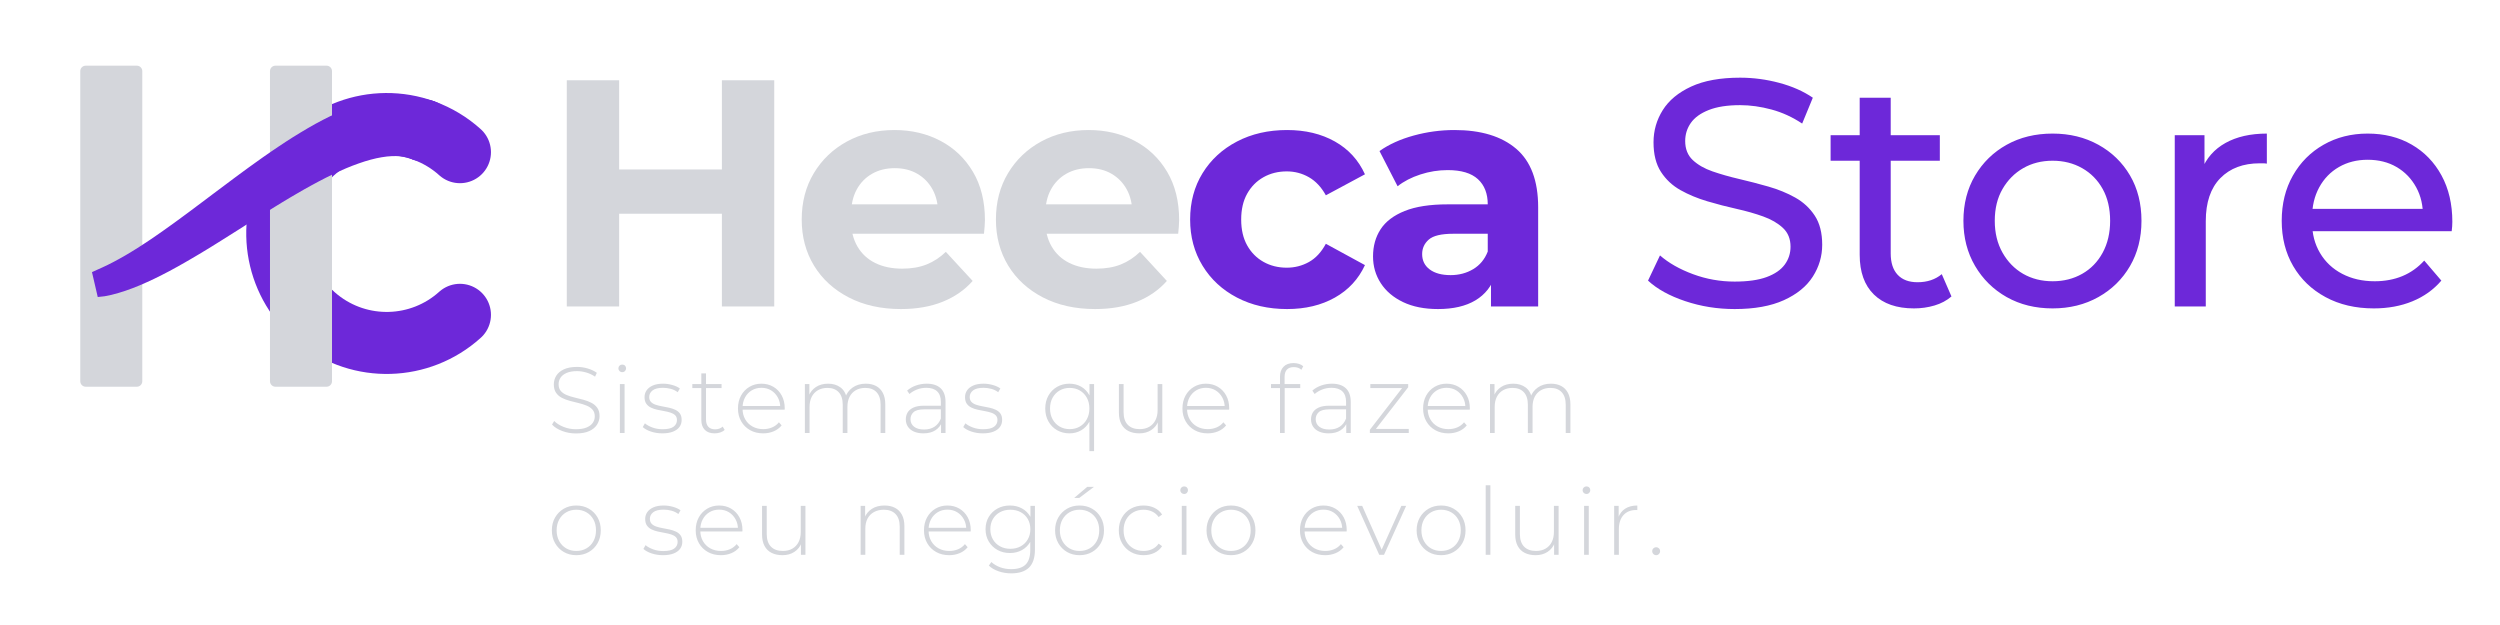
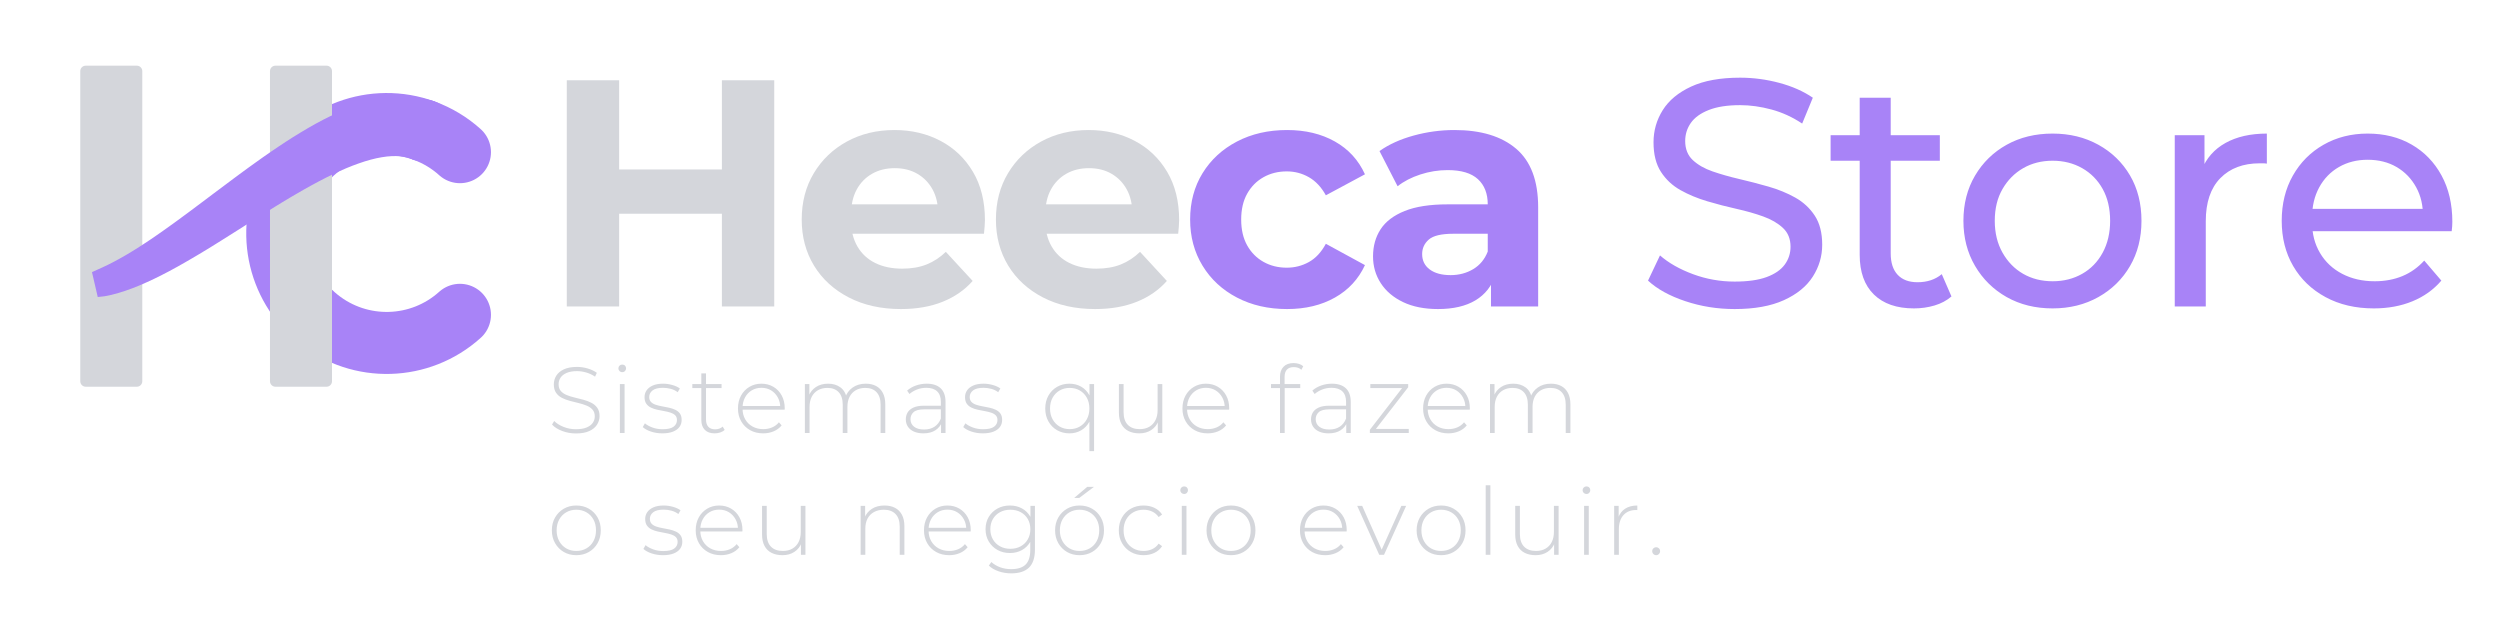
<svg xmlns="http://www.w3.org/2000/svg" width="685.23" height="171.15" viewBox="0 0 685.23 171.15">
  <g transform="translate(12 12)">
-     <path d="M104.26 23.81A30 30 0 1 0 114.07 74.29" fill="none" stroke="#6d28d9" stroke-width="17" stroke-linecap="round" />
+     <path d="M104.26 23.81A30 30 0 1 0 114.07 74.29" fill="none" stroke="#a883f7" stroke-width="17" stroke-linecap="round" />
    <rect x="10" y="6" width="17" height="88" rx="1.5" fill="#d4d6db" />
    <rect x="62" y="6" width="17" height="88" rx="1.5" fill="#d4d6db" />
-     <path d="M14.79 69.41L16.68 69.2L18.58 68.81L20.5 68.29L22.43 67.68L24.39 66.97L26.36 66.18L28.34 65.31L30.34 64.38L32.35 63.38L34.38 62.33L36.41 61.22L38.46 60.07L40.51 58.88L42.58 57.66L44.65 56.41L46.73 55.13L48.81 53.83L50.89 52.52L52.97 51.21L55.05 49.89L57.13 48.57L59.2 47.27L61.27 45.97L63.32 44.7L65.37 43.44L67.4 42.22L69.42 41.04L71.41 39.89L73.39 38.79L75.34 37.74L77.27 36.74L79.16 35.81L81.02 34.94L82.83 34.14L84.61 33.42L86.33 32.79L88 32.23L89.62 31.76L91.16 31.38L92.63 31.1L94.03 30.9L95.34 30.8L96.55 30.78L97.68 30.84L98.72 30.98L99.67 31.19L100.54 31.46L101.35 31.8L107.17 15.82L104.88 15.19L102.59 14.76L100.29 14.53L98.01 14.48L95.76 14.59L93.53 14.85L91.33 15.25L89.16 15.76L87.01 16.39L84.88 17.12L82.77 17.93L80.68 18.83L78.6 19.8L76.52 20.85L74.46 21.95L72.4 23.12L70.35 24.34L68.3 25.6L66.25 26.91L64.22 28.26L62.18 29.64L60.15 31.05L58.13 32.49L56.11 33.94L54.1 35.41L52.1 36.89L50.11 38.38L48.13 39.86L46.15 41.34L44.2 42.81L42.25 44.27L40.33 45.71L38.42 47.12L36.53 48.51L34.66 49.86L32.81 51.18L30.99 52.45L29.2 53.68L27.43 54.85L25.7 55.97L23.99 57.03L22.33 58.02L20.7 58.94L19.11 59.8L17.56 60.59L16.06 61.3L14.61 61.95L13.21 62.59Z" fill="#6d28d9" />
-     <path d="M104.26 23.81A30 30 0 0 1 114.07 29.71" fill="none" stroke="#6d28d9" stroke-width="17" stroke-linecap="round" />
+     <path d="M14.79 69.41L16.68 69.2L18.58 68.81L20.5 68.29L22.43 67.68L24.39 66.97L26.36 66.18L28.34 65.31L30.34 64.38L32.35 63.38L34.38 62.33L36.41 61.22L38.46 60.07L40.51 58.88L42.58 57.66L44.65 56.41L46.73 55.13L48.81 53.83L50.89 52.52L52.97 51.21L55.05 49.89L57.13 48.57L59.2 47.27L61.27 45.97L63.32 44.7L65.37 43.44L67.4 42.22L69.42 41.04L71.41 39.89L73.39 38.79L75.34 37.74L77.27 36.74L79.16 35.81L81.02 34.94L82.83 34.14L84.61 33.42L86.33 32.79L88 32.23L89.62 31.76L91.16 31.38L92.63 31.1L94.03 30.9L95.34 30.8L96.55 30.78L97.68 30.84L98.72 30.98L99.67 31.19L100.54 31.46L101.35 31.8L107.17 15.82L104.88 15.19L102.59 14.76L100.29 14.53L98.01 14.48L95.76 14.59L93.53 14.85L91.33 15.25L89.16 15.76L87.01 16.39L84.88 17.12L82.77 17.93L80.68 18.83L78.6 19.8L76.52 20.85L74.46 21.95L72.4 23.12L70.35 24.34L68.3 25.6L66.25 26.91L64.22 28.26L62.18 29.64L60.15 31.05L58.13 32.49L56.11 33.94L54.1 35.41L52.1 36.89L50.11 38.38L48.13 39.86L46.15 41.34L44.2 42.81L42.25 44.27L40.33 45.71L38.42 47.12L36.53 48.51L34.66 49.86L32.81 51.18L30.99 52.45L29.2 53.68L27.43 54.85L25.7 55.97L23.99 57.03L22.33 58.02L20.7 58.94L19.11 59.8L17.56 60.59L16.06 61.3L14.61 61.95L13.21 62.59Z" fill="#a883f7" />
+     <path d="M104.26 23.81A30 30 0 0 1 114.07 29.71" fill="none" stroke="#a883f7" stroke-width="17" stroke-linecap="round" />
    <path d="M200.214 72L185.866 72L185.866 10.000L200.214 10.000L200.214 72ZM157.700 72L143.351 72L143.351 10.000L157.700 10.000L157.700 72ZM186.929 46.580L156.637 46.580L156.637 34.446L186.929 34.446L186.929 46.580ZM234.934 72.709L234.934 72.709Q226.786 72.709 220.630 69.520Q214.474 66.331 211.109 60.796Q207.743 55.260 207.743 48.174L207.743 48.174Q207.743 41 211.064 35.464Q214.386 29.929 220.143 26.784Q225.900 23.640 233.163 23.640L233.163 23.640Q240.160 23.640 245.784 26.607Q251.409 29.574 254.686 35.110Q257.963 40.646 257.963 48.351L257.963 48.351Q257.963 49.149 257.874 50.167Q257.786 51.186 257.697 52.071L257.697 52.071L218.991 52.071L218.991 44.011L250.434 44.011L245.120 46.403Q245.120 42.683 243.614 39.937Q242.109 37.191 239.451 35.641Q236.794 34.091 233.251 34.091L233.251 34.091Q229.709 34.091 227.007 35.641Q224.306 37.191 222.800 39.981Q221.294 42.771 221.294 46.580L221.294 46.580L221.294 48.706Q221.294 52.603 223.021 55.570Q224.749 58.537 227.893 60.087Q231.037 61.637 235.289 61.637L235.289 61.637Q239.097 61.637 241.976 60.486Q244.854 59.334 247.246 57.031L247.246 57.031L254.597 65.003Q251.320 68.723 246.360 70.716Q241.400 72.709 234.934 72.709ZM288.166 72.709L288.166 72.709Q280.017 72.709 273.861 69.520Q267.706 66.331 264.340 60.796Q260.974 55.260 260.974 48.174L260.974 48.174Q260.974 41 264.296 35.464Q267.617 29.929 273.374 26.784Q279.131 23.640 286.394 23.640L286.394 23.640Q293.391 23.640 299.016 26.607Q304.640 29.574 307.917 35.110Q311.194 40.646 311.194 48.351L311.194 48.351Q311.194 49.149 311.106 50.167Q311.017 51.186 310.929 52.071L310.929 52.071L272.223 52.071L272.223 44.011L303.666 44.011L298.351 46.403Q298.351 42.683 296.846 39.937Q295.340 37.191 292.683 35.641Q290.026 34.091 286.483 34.091L286.483 34.091Q282.940 34.091 280.239 35.641Q277.537 37.191 276.031 39.981Q274.526 42.771 274.526 46.580L274.526 46.580L274.526 48.706Q274.526 52.603 276.253 55.570Q277.980 58.537 281.124 60.087Q284.269 61.637 288.520 61.637L288.520 61.637Q292.329 61.637 295.207 60.486Q298.086 59.334 300.477 57.031L300.477 57.031L307.829 65.003Q304.551 68.723 299.591 70.716Q294.631 72.709 288.166 72.709Z" fill="#d4d6db" />
-     <path d="M340.777 72.709L340.777 72.709Q333.071 72.709 327.049 69.564Q321.026 66.420 317.616 60.840Q314.206 55.260 314.206 48.174L314.206 48.174Q314.206 41 317.616 35.464Q321.026 29.929 327.049 26.784Q333.071 23.640 340.777 23.640L340.777 23.640Q348.306 23.640 353.886 26.784Q359.466 29.929 362.123 35.774L362.123 35.774L351.406 41.531Q349.546 38.166 346.756 36.571Q343.966 34.977 340.689 34.977L340.689 34.977Q337.146 34.977 334.311 36.571Q331.477 38.166 329.839 41.089Q328.200 44.011 328.200 48.174L328.200 48.174Q328.200 52.337 329.839 55.260Q331.477 58.183 334.311 59.777Q337.146 61.371 340.689 61.371L340.689 61.371Q343.966 61.371 346.756 59.821Q349.546 58.271 351.406 54.817L351.406 54.817L362.123 60.663Q359.466 66.420 353.886 69.564Q348.306 72.709 340.777 72.709ZM409.597 72L396.666 72L396.666 62.700L395.780 60.663L395.780 44.011Q395.780 39.583 393.079 37.103Q390.377 34.623 384.797 34.623L384.797 34.623Q380.989 34.623 377.313 35.819Q373.637 37.014 371.069 39.051L371.069 39.051L366.109 29.397Q370.006 26.651 375.497 25.146Q380.989 23.640 386.657 23.640L386.657 23.640Q397.551 23.640 403.574 28.777Q409.597 33.914 409.597 44.809L409.597 44.809L409.597 72ZM382.140 72.709L382.140 72.709Q376.560 72.709 372.574 70.804Q368.589 68.900 366.463 65.623Q364.337 62.346 364.337 58.271L364.337 58.271Q364.337 54.020 366.419 50.831Q368.500 47.643 373.017 45.827Q377.534 44.011 384.797 44.011L384.797 44.011L397.463 44.011L397.463 52.071L386.303 52.071Q381.431 52.071 379.616 53.666Q377.800 55.260 377.800 57.651L377.800 57.651Q377.800 60.309 379.881 61.859Q381.963 63.409 385.594 63.409L385.594 63.409Q389.049 63.409 391.794 61.770Q394.540 60.131 395.780 56.943L395.780 56.943L397.906 63.320Q396.400 67.926 392.414 70.317Q388.429 72.709 382.140 72.709Z" fill="#6d28d9" />
-     <path d="M463.449 72.709L463.449 72.709Q456.363 72.709 449.897 70.539Q443.431 68.369 439.711 64.914L439.711 64.914L442.989 58.006Q446.531 61.106 452.023 63.143Q457.514 65.180 463.449 65.180L463.449 65.180Q468.851 65.180 472.217 63.940Q475.583 62.700 477.177 60.530Q478.771 58.360 478.771 55.614L478.771 55.614Q478.771 52.426 476.690 50.477Q474.609 48.529 471.287 47.333Q467.966 46.137 463.980 45.251Q459.994 44.366 455.964 43.170Q451.934 41.974 448.613 40.114Q445.291 38.254 443.254 35.110Q441.217 31.966 441.217 27.006L441.217 27.006Q441.217 22.223 443.741 18.193Q446.266 14.163 451.536 11.727Q456.806 9.291 464.954 9.291L464.954 9.291Q470.357 9.291 475.671 10.709Q480.986 12.126 484.883 14.783L484.883 14.783L481.960 21.869Q477.974 19.211 473.546 18.016Q469.117 16.820 464.954 16.820L464.954 16.820Q459.729 16.820 456.363 18.149Q452.997 19.477 451.447 21.691Q449.897 23.906 449.897 26.651L449.897 26.651Q449.897 29.929 451.979 31.877Q454.060 33.826 457.381 34.977Q460.703 36.129 464.689 37.059Q468.674 37.989 472.704 39.140Q476.734 40.291 480.056 42.151Q483.377 44.011 485.414 47.111Q487.451 50.211 487.451 55.083L487.451 55.083Q487.451 59.777 484.883 63.807Q482.314 67.837 476.956 70.273Q471.597 72.709 463.449 72.709ZM512.606 72.531L512.606 72.531Q505.520 72.531 501.623 68.723Q497.726 64.914 497.726 57.829L497.726 57.829L497.726 14.783L506.229 14.783L506.229 57.474Q506.229 61.283 508.133 63.320Q510.037 65.357 513.580 65.357L513.580 65.357Q517.566 65.357 520.223 63.143L520.223 63.143L522.880 69.254Q520.931 70.937 518.230 71.734Q515.529 72.531 512.606 72.531ZM519.691 32.054L489.754 32.054L489.754 25.057L519.691 25.057L519.691 32.054ZM550.603 72.531L550.603 72.531Q543.517 72.531 538.026 69.431Q532.534 66.331 529.346 60.884Q526.157 55.437 526.157 48.529L526.157 48.529Q526.157 41.531 529.346 36.129Q532.534 30.726 538.026 27.670Q543.517 24.614 550.603 24.614L550.603 24.614Q557.600 24.614 563.136 27.670Q568.671 30.726 571.816 36.084Q574.960 41.443 574.960 48.529L574.960 48.529Q574.960 55.526 571.816 60.929Q568.671 66.331 563.136 69.431Q557.600 72.531 550.603 72.531ZM550.603 65.091L550.603 65.091Q555.120 65.091 558.707 63.054Q562.294 61.017 564.331 57.253Q566.369 53.489 566.369 48.529L566.369 48.529Q566.369 43.480 564.331 39.804Q562.294 36.129 558.707 34.091Q555.120 32.054 550.603 32.054L550.603 32.054Q546.086 32.054 542.543 34.091Q539.000 36.129 536.874 39.804Q534.749 43.480 534.749 48.529L534.749 48.529Q534.749 53.489 536.874 57.253Q539.000 61.017 542.543 63.054Q546.086 65.091 550.603 65.091ZM592.586 72L584.083 72L584.083 25.057L592.231 25.057L592.231 37.811L591.434 34.623Q593.383 29.751 597.989 27.183Q602.594 24.614 609.326 24.614L609.326 24.614L609.326 32.851Q608.794 32.763 608.307 32.763Q607.820 32.763 607.377 32.763L607.377 32.763Q600.557 32.763 596.571 36.837Q592.586 40.911 592.586 48.617L592.586 48.617L592.586 72ZM638.643 72.531L638.643 72.531Q631.114 72.531 625.401 69.431Q619.689 66.331 616.544 60.929Q613.400 55.526 613.400 48.529L613.400 48.529Q613.400 41.531 616.456 36.129Q619.511 30.726 624.870 27.670Q630.229 24.614 636.960 24.614L636.960 24.614Q643.780 24.614 649.006 27.626Q654.231 30.637 657.199 36.084Q660.166 41.531 660.166 48.794L660.166 48.794Q660.166 49.326 660.121 50.034Q660.077 50.743 659.989 51.363L659.989 51.363L620.043 51.363L620.043 45.251L655.560 45.251L652.106 47.377Q652.194 42.860 650.246 39.317Q648.297 35.774 644.887 33.781Q641.477 31.789 636.960 31.789L636.960 31.789Q632.531 31.789 629.077 33.781Q625.623 35.774 623.674 39.361Q621.726 42.949 621.726 47.554L621.726 47.554L621.726 48.971Q621.726 53.666 623.896 57.341Q626.066 61.017 629.963 63.054Q633.860 65.091 638.909 65.091L638.909 65.091Q643.071 65.091 646.481 63.674Q649.891 62.257 652.460 59.423L652.460 59.423L657.154 64.914Q653.966 68.634 649.227 70.583Q644.489 72.531 638.643 72.531Z" fill="#6d28d9" />
+     <path d="M340.777 72.709L340.777 72.709Q333.071 72.709 327.049 69.564Q321.026 66.420 317.616 60.840Q314.206 55.260 314.206 48.174L314.206 48.174Q314.206 41 317.616 35.464Q321.026 29.929 327.049 26.784Q333.071 23.640 340.777 23.640L340.777 23.640Q348.306 23.640 353.886 26.784Q359.466 29.929 362.123 35.774L362.123 35.774L351.406 41.531Q349.546 38.166 346.756 36.571Q343.966 34.977 340.689 34.977L340.689 34.977Q337.146 34.977 334.311 36.571Q331.477 38.166 329.839 41.089Q328.200 44.011 328.200 48.174L328.200 48.174Q328.200 52.337 329.839 55.260Q331.477 58.183 334.311 59.777Q337.146 61.371 340.689 61.371L340.689 61.371Q343.966 61.371 346.756 59.821Q349.546 58.271 351.406 54.817L351.406 54.817L362.123 60.663Q359.466 66.420 353.886 69.564Q348.306 72.709 340.777 72.709ZM409.597 72L396.666 72L396.666 62.700L395.780 60.663L395.780 44.011Q395.780 39.583 393.079 37.103Q390.377 34.623 384.797 34.623L384.797 34.623Q380.989 34.623 377.313 35.819Q373.637 37.014 371.069 39.051L371.069 39.051L366.109 29.397Q370.006 26.651 375.497 25.146Q380.989 23.640 386.657 23.640L386.657 23.640Q397.551 23.640 403.574 28.777Q409.597 33.914 409.597 44.809L409.597 44.809L409.597 72ZM382.140 72.709L382.140 72.709Q376.560 72.709 372.574 70.804Q368.589 68.900 366.463 65.623Q364.337 62.346 364.337 58.271L364.337 58.271Q364.337 54.020 366.419 50.831Q368.500 47.643 373.017 45.827Q377.534 44.011 384.797 44.011L384.797 44.011L397.463 44.011L397.463 52.071L386.303 52.071Q381.431 52.071 379.616 53.666Q377.800 55.260 377.800 57.651L377.800 57.651Q377.800 60.309 379.881 61.859Q381.963 63.409 385.594 63.409L385.594 63.409Q389.049 63.409 391.794 61.770Q394.540 60.131 395.780 56.943L395.780 56.943L397.906 63.320Q396.400 67.926 392.414 70.317Q388.429 72.709 382.140 72.709Z" fill="#a883f7" />
+     <path d="M463.449 72.709L463.449 72.709Q456.363 72.709 449.897 70.539Q443.431 68.369 439.711 64.914L439.711 64.914L442.989 58.006Q446.531 61.106 452.023 63.143Q457.514 65.180 463.449 65.180L463.449 65.180Q468.851 65.180 472.217 63.940Q475.583 62.700 477.177 60.530Q478.771 58.360 478.771 55.614L478.771 55.614Q478.771 52.426 476.690 50.477Q474.609 48.529 471.287 47.333Q467.966 46.137 463.980 45.251Q459.994 44.366 455.964 43.170Q451.934 41.974 448.613 40.114Q445.291 38.254 443.254 35.110Q441.217 31.966 441.217 27.006L441.217 27.006Q441.217 22.223 443.741 18.193Q446.266 14.163 451.536 11.727Q456.806 9.291 464.954 9.291L464.954 9.291Q470.357 9.291 475.671 10.709Q480.986 12.126 484.883 14.783L484.883 14.783L481.960 21.869Q477.974 19.211 473.546 18.016Q469.117 16.820 464.954 16.820L464.954 16.820Q459.729 16.820 456.363 18.149Q452.997 19.477 451.447 21.691Q449.897 23.906 449.897 26.651L449.897 26.651Q449.897 29.929 451.979 31.877Q454.060 33.826 457.381 34.977Q460.703 36.129 464.689 37.059Q468.674 37.989 472.704 39.140Q476.734 40.291 480.056 42.151Q483.377 44.011 485.414 47.111Q487.451 50.211 487.451 55.083L487.451 55.083Q487.451 59.777 484.883 63.807Q482.314 67.837 476.956 70.273Q471.597 72.709 463.449 72.709ZM512.606 72.531L512.606 72.531Q505.520 72.531 501.623 68.723Q497.726 64.914 497.726 57.829L497.726 57.829L497.726 14.783L506.229 14.783L506.229 57.474Q506.229 61.283 508.133 63.320Q510.037 65.357 513.580 65.357L513.580 65.357Q517.566 65.357 520.223 63.143L520.223 63.143L522.880 69.254Q520.931 70.937 518.230 71.734Q515.529 72.531 512.606 72.531ZM519.691 32.054L489.754 32.054L489.754 25.057L519.691 25.057L519.691 32.054ZM550.603 72.531L550.603 72.531Q543.517 72.531 538.026 69.431Q532.534 66.331 529.346 60.884Q526.157 55.437 526.157 48.529L526.157 48.529Q526.157 41.531 529.346 36.129Q532.534 30.726 538.026 27.670Q543.517 24.614 550.603 24.614L550.603 24.614Q557.600 24.614 563.136 27.670Q568.671 30.726 571.816 36.084Q574.960 41.443 574.960 48.529L574.960 48.529Q574.960 55.526 571.816 60.929Q568.671 66.331 563.136 69.431Q557.600 72.531 550.603 72.531ZM550.603 65.091L550.603 65.091Q555.120 65.091 558.707 63.054Q562.294 61.017 564.331 57.253Q566.369 53.489 566.369 48.529L566.369 48.529Q566.369 43.480 564.331 39.804Q562.294 36.129 558.707 34.091Q555.120 32.054 550.603 32.054L550.603 32.054Q546.086 32.054 542.543 34.091Q539.000 36.129 536.874 39.804Q534.749 43.480 534.749 48.529L534.749 48.529Q534.749 53.489 536.874 57.253Q539.000 61.017 542.543 63.054Q546.086 65.091 550.603 65.091ZM592.586 72L584.083 72L584.083 25.057L592.231 25.057L592.231 37.811L591.434 34.623Q593.383 29.751 597.989 27.183Q602.594 24.614 609.326 24.614L609.326 24.614L609.326 32.851Q608.794 32.763 608.307 32.763Q607.820 32.763 607.377 32.763L607.377 32.763Q600.557 32.763 596.571 36.837Q592.586 40.911 592.586 48.617L592.586 48.617L592.586 72ZM638.643 72.531L638.643 72.531Q631.114 72.531 625.401 69.431Q619.689 66.331 616.544 60.929Q613.400 55.526 613.400 48.529L613.400 48.529Q613.400 41.531 616.456 36.129Q619.511 30.726 624.870 27.670Q630.229 24.614 636.960 24.614L636.960 24.614Q643.780 24.614 649.006 27.626Q654.231 30.637 657.199 36.084Q660.166 41.531 660.166 48.794L660.166 48.794Q660.166 49.326 660.121 50.034Q660.077 50.743 659.989 51.363L659.989 51.363L620.043 51.363L620.043 45.251L655.560 45.251L652.106 47.377Q652.194 42.860 650.246 39.317Q648.297 35.774 644.887 33.781Q641.477 31.789 636.960 31.789L636.960 31.789Q632.531 31.789 629.077 33.781Q625.623 35.774 623.674 39.361Q621.726 42.949 621.726 47.554L621.726 47.554L621.726 48.971Q621.726 53.666 623.896 57.341Q626.066 61.017 629.963 63.054Q633.860 65.091 638.909 65.091L638.909 65.091Q643.071 65.091 646.481 63.674Q649.891 62.257 652.460 59.423L652.460 59.423L657.154 64.914Q653.966 68.634 649.227 70.583Q644.489 72.531 638.643 72.531Z" fill="#a883f7" />
    <path d="M145.860 106.804L145.860 106.804Q143.856 106.804 142.071 106.123Q140.286 105.443 139.310 104.364L139.310 104.364L139.901 103.388Q140.825 104.338 142.431 104.993Q144.036 105.648 145.834 105.648L145.834 105.648Q147.632 105.648 148.775 105.173Q149.918 104.698 150.470 103.902Q151.023 103.105 151.023 102.129L151.023 102.129Q151.023 100.973 150.406 100.280Q149.790 99.586 148.788 99.175Q147.786 98.765 146.605 98.482Q145.423 98.199 144.216 97.878Q143.009 97.557 142.007 97.044Q141.005 96.530 140.402 95.644Q139.798 94.758 139.798 93.345L139.798 93.345Q139.798 92.061 140.466 90.982Q141.134 89.903 142.546 89.235Q143.959 88.567 146.168 88.567L146.168 88.567Q147.658 88.567 149.109 89.004Q150.560 89.441 151.588 90.185L151.588 90.185L151.100 91.239Q149.970 90.468 148.672 90.096Q147.375 89.723 146.168 89.723L146.168 89.723Q144.447 89.723 143.317 90.211Q142.187 90.699 141.647 91.508Q141.108 92.317 141.108 93.319L141.108 93.319Q141.108 94.475 141.712 95.169Q142.315 95.862 143.317 96.273Q144.319 96.684 145.526 96.967Q146.733 97.249 147.915 97.570Q149.096 97.891 150.098 98.405Q151.100 98.919 151.716 99.792Q152.333 100.665 152.333 102.052L152.333 102.052Q152.333 103.311 151.639 104.403Q150.946 105.494 149.520 106.149Q148.094 106.804 145.860 106.804ZM159.191 106.676L157.906 106.676L157.906 93.268L159.191 93.268L159.191 106.676ZM158.549 90.006L158.549 90.006Q158.112 90.006 157.804 89.697Q157.495 89.389 157.495 88.978L157.495 88.978Q157.495 88.542 157.804 88.233Q158.112 87.925 158.549 87.925L158.549 87.925Q159.011 87.925 159.306 88.221Q159.602 88.516 159.602 88.953L159.602 88.953Q159.602 89.389 159.306 89.697Q159.011 90.006 158.549 90.006ZM169.542 106.778L169.542 106.778Q167.872 106.778 166.421 106.290Q164.970 105.802 164.174 105.058L164.174 105.058L164.765 104.030Q165.535 104.698 166.819 105.173Q168.104 105.648 169.593 105.648L169.593 105.648Q171.700 105.648 172.624 104.955Q173.549 104.261 173.549 103.131L173.549 103.131Q173.549 102.309 173.074 101.834Q172.599 101.359 171.802 101.102Q171.006 100.845 170.056 100.678Q169.105 100.511 168.155 100.306Q167.205 100.100 166.408 99.715Q165.612 99.330 165.137 98.649Q164.662 97.968 164.662 96.838L164.662 96.838Q164.662 95.811 165.227 94.989Q165.792 94.167 166.922 93.666Q168.052 93.165 169.748 93.165L169.748 93.165Q171.006 93.165 172.278 93.525Q173.549 93.884 174.345 94.475L174.345 94.475L173.755 95.502Q172.907 94.860 171.854 94.578Q170.801 94.295 169.722 94.295L169.722 94.295Q167.770 94.295 166.858 95.014Q165.946 95.734 165.946 96.812L165.946 96.812Q165.946 97.660 166.421 98.161Q166.896 98.662 167.693 98.931Q168.489 99.201 169.439 99.368Q170.390 99.535 171.340 99.741Q172.290 99.946 173.087 100.319Q173.883 100.691 174.358 101.346Q174.833 102.001 174.833 103.105L174.833 103.105Q174.833 104.210 174.230 105.032Q173.626 105.854 172.445 106.316Q171.263 106.778 169.542 106.778ZM183.875 106.778L183.875 106.778Q182.102 106.778 181.165 105.802Q180.227 104.826 180.227 103.131L180.227 103.131L180.227 90.340L181.512 90.340L181.512 103.003Q181.512 104.287 182.154 104.980Q182.796 105.674 184.003 105.674L184.003 105.674Q185.262 105.674 186.084 104.929L186.084 104.929L186.623 105.828Q186.109 106.316 185.377 106.547Q184.645 106.778 183.875 106.778ZM185.775 94.372L177.761 94.372L177.761 93.268L185.775 93.268L185.775 94.372ZM197.180 106.778L197.180 106.778Q195.151 106.778 193.597 105.905Q192.043 105.032 191.157 103.491Q190.270 101.950 190.270 99.972L190.270 99.972Q190.270 97.968 191.105 96.440Q191.940 94.912 193.404 94.038Q194.868 93.165 196.692 93.165L196.692 93.165Q198.516 93.165 199.967 94.013Q201.418 94.860 202.253 96.389Q203.088 97.917 203.088 99.920L203.088 99.920Q203.088 99.997 203.075 100.087Q203.062 100.177 203.062 100.280L203.062 100.280L191.221 100.280L191.221 99.278L202.368 99.278L201.855 99.766Q201.880 98.199 201.200 96.954Q200.519 95.708 199.363 95.002Q198.207 94.295 196.692 94.295L196.692 94.295Q195.202 94.295 194.033 95.002Q192.865 95.708 192.197 96.954Q191.529 98.199 191.529 99.792L191.529 99.792L191.529 100.023Q191.529 101.667 192.261 102.938Q192.993 104.210 194.277 104.916Q195.562 105.623 197.206 105.623L197.206 105.623Q198.490 105.623 199.607 105.160Q200.725 104.698 201.495 103.748L201.495 103.748L202.240 104.595Q201.367 105.674 200.044 106.226Q198.721 106.778 197.180 106.778ZM209.894 106.676L208.610 106.676L208.610 93.268L209.843 93.268L209.843 96.967L209.663 96.556Q210.254 94.989 211.641 94.077Q213.028 93.165 214.980 93.165L214.980 93.165Q216.984 93.165 218.358 94.180Q219.732 95.194 220.092 97.198L220.092 97.198L219.655 97.018Q220.194 95.297 221.684 94.231Q223.174 93.165 225.306 93.165L225.306 93.165Q226.924 93.165 228.118 93.794Q229.313 94.424 229.981 95.695Q230.648 96.967 230.648 98.842L230.648 98.842L230.648 106.676L229.364 106.676L229.364 98.944Q229.364 96.684 228.260 95.502Q227.155 94.321 225.177 94.321L225.177 94.321Q223.662 94.321 222.557 94.963Q221.453 95.605 220.862 96.761Q220.271 97.917 220.271 99.535L220.271 99.535L220.271 106.676L218.987 106.676L218.987 98.944Q218.987 96.684 217.883 95.502Q216.778 94.321 214.800 94.321L214.800 94.321Q213.285 94.321 212.180 94.963Q211.076 95.605 210.485 96.761Q209.894 97.917 209.894 99.535L209.894 99.535L209.894 106.676ZM247.164 106.676L245.931 106.676L245.931 103.619L245.880 103.157L245.880 98.122Q245.880 96.247 244.865 95.271Q243.851 94.295 241.899 94.295L241.899 94.295Q240.512 94.295 239.317 94.770Q238.123 95.246 237.275 95.990L237.275 95.990L236.633 95.066Q237.635 94.167 239.048 93.666Q240.460 93.165 242.001 93.165L242.001 93.165Q244.493 93.165 245.829 94.424Q247.164 95.682 247.164 98.174L247.164 98.174L247.164 106.676ZM241.102 106.778L241.102 106.778Q239.613 106.778 238.521 106.303Q237.429 105.828 236.851 104.955Q236.274 104.081 236.274 102.951L236.274 102.951Q236.274 101.924 236.749 101.089Q237.224 100.254 238.328 99.728Q239.433 99.201 241.282 99.201L241.282 99.201L246.214 99.201L246.214 100.203L241.308 100.203Q239.227 100.203 238.393 100.973Q237.558 101.744 237.558 102.900L237.558 102.900Q237.558 104.184 238.534 104.955Q239.510 105.725 241.282 105.725L241.282 105.725Q242.978 105.725 244.146 104.955Q245.315 104.184 245.880 102.720L245.880 102.720L246.240 103.593Q245.700 105.058 244.403 105.918Q243.106 106.778 241.102 106.778ZM257.387 106.778L257.387 106.778Q255.718 106.778 254.266 106.290Q252.815 105.802 252.019 105.058L252.019 105.058L252.610 104.030Q253.380 104.698 254.665 105.173Q255.949 105.648 257.439 105.648L257.439 105.648Q259.545 105.648 260.469 104.955Q261.394 104.261 261.394 103.131L261.394 103.131Q261.394 102.309 260.919 101.834Q260.444 101.359 259.648 101.102Q258.851 100.845 257.901 100.678Q256.951 100.511 256.000 100.306Q255.050 100.100 254.254 99.715Q253.457 99.330 252.982 98.649Q252.507 97.968 252.507 96.838L252.507 96.838Q252.507 95.811 253.072 94.989Q253.637 94.167 254.767 93.666Q255.897 93.165 257.593 93.165L257.593 93.165Q258.851 93.165 260.123 93.525Q261.394 93.884 262.190 94.475L262.190 94.475L261.600 95.502Q260.752 94.860 259.699 94.578Q258.646 94.295 257.567 94.295L257.567 94.295Q255.615 94.295 254.703 95.014Q253.791 95.734 253.791 96.812L253.791 96.812Q253.791 97.660 254.266 98.161Q254.742 98.662 255.538 98.931Q256.334 99.201 257.284 99.368Q258.235 99.535 259.185 99.741Q260.136 99.946 260.932 100.319Q261.728 100.691 262.203 101.346Q262.678 102.001 262.678 103.105L262.678 103.105Q262.678 104.210 262.075 105.032Q261.471 105.854 260.290 106.316Q259.108 106.778 257.387 106.778ZM281.121 106.778L281.121 106.778Q279.246 106.778 277.743 105.918Q276.241 105.058 275.367 103.516Q274.494 101.975 274.494 99.972L274.494 99.972Q274.494 97.968 275.367 96.427Q276.241 94.886 277.743 94.026Q279.246 93.165 281.121 93.165L281.121 93.165Q282.919 93.165 284.344 93.987Q285.770 94.809 286.592 96.337Q287.414 97.866 287.414 99.972L287.414 99.972Q287.414 102.078 286.579 103.606Q285.744 105.135 284.319 105.957Q282.893 106.778 281.121 106.778ZM281.198 105.623L281.198 105.623Q282.739 105.623 283.959 104.916Q285.179 104.210 285.886 102.926Q286.592 101.641 286.592 99.972L286.592 99.972Q286.592 98.276 285.886 97.005Q285.179 95.734 283.959 95.027Q282.739 94.321 281.198 94.321L281.198 94.321Q279.657 94.321 278.437 95.027Q277.217 95.734 276.510 97.005Q275.804 98.276 275.804 99.972L275.804 99.972Q275.804 101.641 276.510 102.926Q277.217 104.210 278.437 104.916Q279.657 105.623 281.198 105.623ZM287.876 111.659L286.592 111.659L286.592 102.335L286.849 99.997L286.618 97.660L286.618 93.268L287.876 93.268L287.876 111.659ZM300.282 106.778L300.282 106.778Q298.561 106.778 297.303 106.149Q296.044 105.520 295.364 104.248Q294.683 102.977 294.683 101.102L294.683 101.102L294.683 93.268L295.967 93.268L295.967 100.999Q295.967 103.260 297.123 104.441Q298.279 105.623 300.385 105.623L300.385 105.623Q301.901 105.623 303.005 104.980Q304.110 104.338 304.700 103.170Q305.291 102.001 305.291 100.408L305.291 100.408L305.291 93.268L306.575 93.268L306.575 106.676L305.342 106.676L305.342 102.951L305.522 103.388Q304.931 104.955 303.557 105.867Q302.183 106.778 300.282 106.778ZM319.007 106.778L319.007 106.778Q316.978 106.778 315.424 105.905Q313.870 105.032 312.984 103.491Q312.098 101.950 312.098 99.972L312.098 99.972Q312.098 97.968 312.933 96.440Q313.767 94.912 315.231 94.038Q316.696 93.165 318.519 93.165L318.519 93.165Q320.343 93.165 321.794 94.013Q323.245 94.860 324.080 96.389Q324.915 97.917 324.915 99.920L324.915 99.920Q324.915 99.997 324.902 100.087Q324.889 100.177 324.889 100.280L324.889 100.280L313.048 100.280L313.048 99.278L324.196 99.278L323.682 99.766Q323.708 98.199 323.027 96.954Q322.346 95.708 321.191 95.002Q320.035 94.295 318.519 94.295L318.519 94.295Q317.029 94.295 315.861 95.002Q314.692 95.708 314.024 96.954Q313.356 98.199 313.356 99.792L313.356 99.792L313.356 100.023Q313.356 101.667 314.088 102.938Q314.820 104.210 316.105 104.916Q317.389 105.623 319.033 105.623L319.033 105.623Q320.317 105.623 321.435 105.160Q322.552 104.698 323.322 103.748L323.322 103.748L324.067 104.595Q323.194 105.674 321.871 106.226Q320.548 106.778 319.007 106.778ZM340.121 106.676L338.837 106.676L338.837 91.213Q338.837 89.543 339.800 88.529Q340.763 87.514 342.561 87.514L342.561 87.514Q343.306 87.514 344.025 87.733Q344.744 87.951 345.207 88.387L345.207 88.387L344.693 89.364Q344.308 88.978 343.768 88.798Q343.229 88.619 342.612 88.619L342.612 88.619Q341.379 88.619 340.737 89.299Q340.095 89.980 340.095 91.316L340.095 91.316L340.095 93.576L340.121 94.192L340.121 106.676ZM344.385 94.372L336.371 94.372L336.371 93.268L344.385 93.268L344.385 94.372ZM358.229 106.676L356.996 106.676L356.996 103.619L356.945 103.157L356.945 98.122Q356.945 96.247 355.930 95.271Q354.916 94.295 352.964 94.295L352.964 94.295Q351.577 94.295 350.382 94.770Q349.188 95.246 348.340 95.990L348.340 95.990L347.698 95.066Q348.700 94.167 350.113 93.666Q351.525 93.165 353.066 93.165L353.066 93.165Q355.558 93.165 356.894 94.424Q358.229 95.682 358.229 98.174L358.229 98.174L358.229 106.676ZM352.167 106.778L352.167 106.778Q350.678 106.778 349.586 106.303Q348.494 105.828 347.917 104.955Q347.339 104.081 347.339 102.951L347.339 102.951Q347.339 101.924 347.814 101.089Q348.289 100.254 349.393 99.728Q350.498 99.201 352.347 99.201L352.347 99.201L357.279 99.201L357.279 100.203L352.373 100.203Q350.292 100.203 349.458 100.973Q348.623 101.744 348.623 102.900L348.623 102.900Q348.623 104.184 349.599 104.955Q350.575 105.725 352.347 105.725L352.347 105.725Q354.043 105.725 355.211 104.955Q356.380 104.184 356.945 102.720L356.945 102.720L357.305 103.593Q356.765 105.058 355.468 105.918Q354.171 106.778 352.167 106.778ZM374.129 106.676L363.469 106.676L363.469 105.802L372.639 93.936L372.973 94.372L363.598 94.372L363.598 93.268L373.975 93.268L373.975 94.141L364.779 106.008L364.394 105.571L374.129 105.571L374.129 106.676ZM384.968 106.778L384.968 106.778Q382.939 106.778 381.385 105.905Q379.831 105.032 378.945 103.491Q378.059 101.950 378.059 99.972L378.059 99.972Q378.059 97.968 378.893 96.440Q379.728 94.912 381.192 94.038Q382.656 93.165 384.480 93.165L384.480 93.165Q386.304 93.165 387.755 94.013Q389.206 94.860 390.041 96.389Q390.876 97.917 390.876 99.920L390.876 99.920Q390.876 99.997 390.863 100.087Q390.850 100.177 390.850 100.280L390.850 100.280L379.009 100.280L379.009 99.278L390.157 99.278L389.643 99.766Q389.669 98.199 388.988 96.954Q388.307 95.708 387.151 95.002Q385.996 94.295 384.480 94.295L384.480 94.295Q382.990 94.295 381.822 95.002Q380.653 95.708 379.985 96.954Q379.317 98.199 379.317 99.792L379.317 99.792L379.317 100.023Q379.317 101.667 380.049 102.938Q380.781 104.210 382.066 104.916Q383.350 105.623 384.994 105.623L384.994 105.623Q386.278 105.623 387.395 105.160Q388.513 104.698 389.283 103.748L389.283 103.748L390.028 104.595Q389.155 105.674 387.832 106.226Q386.509 106.778 384.968 106.778ZM397.683 106.676L396.398 106.676L396.398 93.268L397.631 93.268L397.631 96.967L397.451 96.556Q398.042 94.989 399.429 94.077Q400.816 93.165 402.768 93.165L402.768 93.165Q404.772 93.165 406.146 94.180Q407.520 95.194 407.880 97.198L407.880 97.198L407.443 97.018Q407.983 95.297 409.472 94.231Q410.962 93.165 413.094 93.165L413.094 93.165Q414.712 93.165 415.907 93.794Q417.101 94.424 417.769 95.695Q418.437 96.967 418.437 98.842L418.437 98.842L418.437 106.676L417.152 106.676L417.152 98.944Q417.152 96.684 416.048 95.502Q414.943 94.321 412.966 94.321L412.966 94.321Q411.450 94.321 410.346 94.963Q409.241 95.605 408.650 96.761Q408.060 97.917 408.060 99.535L408.060 99.535L408.060 106.676L406.775 106.676L406.775 98.944Q406.775 96.684 405.671 95.502Q404.566 94.321 402.589 94.321L402.589 94.321Q401.073 94.321 399.969 94.963Q398.864 95.605 398.273 96.761Q397.683 97.917 397.683 99.535L397.683 99.535L397.683 106.676Z" fill="#d4d6db" />
    <path d="M145.963 140.170L145.963 140.170Q144.036 140.170 142.534 139.297Q141.031 138.423 140.145 136.882Q139.259 135.341 139.259 133.363L139.259 133.363Q139.259 131.360 140.145 129.831Q141.031 128.303 142.534 127.430Q144.036 126.556 145.963 126.556L145.963 126.556Q147.889 126.556 149.404 127.430Q150.920 128.303 151.793 129.831Q152.667 131.360 152.667 133.363L152.667 133.363Q152.667 135.341 151.793 136.882Q150.920 138.423 149.404 139.297Q147.889 140.170 145.963 140.170ZM145.963 139.014L145.963 139.014Q147.504 139.014 148.737 138.308Q149.970 137.601 150.663 136.317Q151.357 135.033 151.357 133.363L151.357 133.363Q151.357 131.668 150.663 130.396Q149.970 129.125 148.737 128.419Q147.504 127.712 145.963 127.712L145.963 127.712Q144.421 127.712 143.201 128.419Q141.981 129.125 141.275 130.396Q140.569 131.668 140.569 133.363L140.569 133.363Q140.569 135.033 141.275 136.317Q141.981 137.601 143.201 138.308Q144.421 139.014 145.963 139.014ZM169.722 140.170L169.722 140.170Q168.052 140.170 166.601 139.682Q165.150 139.194 164.354 138.449L164.354 138.449L164.944 137.422Q165.715 138.089 166.999 138.565Q168.283 139.040 169.773 139.040L169.773 139.040Q171.879 139.040 172.804 138.346Q173.729 137.653 173.729 136.523L173.729 136.523Q173.729 135.701 173.254 135.225Q172.778 134.750 171.982 134.493Q171.186 134.236 170.236 134.070Q169.285 133.903 168.335 133.697Q167.384 133.492 166.588 133.106Q165.792 132.721 165.317 132.040Q164.842 131.360 164.842 130.230L164.842 130.230Q164.842 129.202 165.407 128.380Q165.972 127.558 167.102 127.057Q168.232 126.556 169.927 126.556L169.927 126.556Q171.186 126.556 172.457 126.916Q173.729 127.276 174.525 127.866L174.525 127.866L173.934 128.894Q173.087 128.252 172.034 127.969Q170.980 127.687 169.902 127.687L169.902 127.687Q167.950 127.687 167.038 128.406Q166.126 129.125 166.126 130.204L166.126 130.204Q166.126 131.051 166.601 131.552Q167.076 132.053 167.872 132.323Q168.669 132.593 169.619 132.760Q170.569 132.927 171.520 133.132Q172.470 133.337 173.266 133.710Q174.063 134.082 174.538 134.737Q175.013 135.392 175.013 136.497L175.013 136.497Q175.013 137.601 174.410 138.423Q173.806 139.245 172.624 139.708Q171.443 140.170 169.722 140.170ZM185.596 140.170L185.596 140.170Q183.566 140.170 182.012 139.297Q180.458 138.423 179.572 136.882Q178.686 135.341 178.686 133.363L178.686 133.363Q178.686 131.360 179.521 129.831Q180.356 128.303 181.820 127.430Q183.284 126.556 185.108 126.556L185.108 126.556Q186.931 126.556 188.383 127.404Q189.834 128.252 190.669 129.780Q191.503 131.308 191.503 133.312L191.503 133.312Q191.503 133.389 191.491 133.479Q191.478 133.569 191.478 133.671L191.478 133.671L179.637 133.671L179.637 132.670L190.784 132.670L190.270 133.158Q190.296 131.591 189.615 130.345Q188.935 129.099 187.779 128.393Q186.623 127.687 185.108 127.687L185.108 127.687Q183.618 127.687 182.449 128.393Q181.280 129.099 180.613 130.345Q179.945 131.591 179.945 133.183L179.945 133.183L179.945 133.415Q179.945 135.058 180.677 136.330Q181.409 137.601 182.693 138.308Q183.977 139.014 185.621 139.014L185.621 139.014Q186.906 139.014 188.023 138.552Q189.140 138.089 189.911 137.139L189.911 137.139L190.656 137.987Q189.782 139.065 188.460 139.618Q187.137 140.170 185.596 140.170ZM202.471 140.170L202.471 140.170Q200.750 140.170 199.492 139.541Q198.233 138.911 197.552 137.640Q196.872 136.368 196.872 134.493L196.872 134.493L196.872 126.659L198.156 126.659L198.156 134.391Q198.156 136.651 199.312 137.832Q200.468 139.014 202.574 139.014L202.574 139.014Q204.089 139.014 205.194 138.372Q206.298 137.730 206.889 136.561Q207.480 135.392 207.480 133.800L207.480 133.800L207.480 126.659L208.764 126.659L208.764 140.067L207.531 140.067L207.531 136.343L207.711 136.779Q207.120 138.346 205.746 139.258Q204.372 140.170 202.471 140.170ZM225.177 140.067L223.893 140.067L223.893 126.659L225.126 126.659L225.126 130.384L224.946 129.973Q225.563 128.380 226.975 127.468Q228.388 126.556 230.443 126.556L230.443 126.556Q232.087 126.556 233.307 127.186Q234.527 127.815 235.208 129.087Q235.888 130.358 235.888 132.233L235.888 132.233L235.888 140.067L234.604 140.067L234.604 132.336Q234.604 130.075 233.461 128.894Q232.318 127.712 230.263 127.712L230.263 127.712Q228.696 127.712 227.540 128.354Q226.385 128.997 225.781 130.152Q225.177 131.308 225.177 132.927L225.177 132.927L225.177 140.067ZM248.166 140.170L248.166 140.170Q246.137 140.170 244.583 139.297Q243.029 138.423 242.143 136.882Q241.257 135.341 241.257 133.363L241.257 133.363Q241.257 131.360 242.091 129.831Q242.926 128.303 244.390 127.430Q245.854 126.556 247.678 126.556L247.678 126.556Q249.502 126.556 250.953 127.404Q252.404 128.252 253.239 129.780Q254.074 131.308 254.074 133.312L254.074 133.312Q254.074 133.389 254.061 133.479Q254.048 133.569 254.048 133.671L254.048 133.671L242.207 133.671L242.207 132.670L253.355 132.670L252.841 133.158Q252.867 131.591 252.186 130.345Q251.505 129.099 250.349 128.393Q249.193 127.687 247.678 127.687L247.678 127.687Q246.188 127.687 245.020 128.393Q243.851 129.099 243.183 130.345Q242.515 131.591 242.515 133.183L242.515 133.183L242.515 133.415Q242.515 135.058 243.247 136.330Q243.979 137.601 245.264 138.308Q246.548 139.014 248.192 139.014L248.192 139.014Q249.476 139.014 250.593 138.552Q251.711 138.089 252.481 137.139L252.481 137.139L253.226 137.987Q252.353 139.065 251.030 139.618Q249.707 140.170 248.166 140.170ZM265.170 145.153L265.170 145.153Q263.346 145.153 261.702 144.588Q260.059 144.023 259.031 143.021L259.031 143.021L259.725 142.045Q260.726 142.970 262.126 143.483Q263.526 143.997 265.144 143.997L265.144 143.997Q267.841 143.997 269.113 142.738Q270.384 141.480 270.384 138.783L270.384 138.783L270.384 135.058L270.641 133.055L270.436 131.051L270.436 126.659L271.668 126.659L271.668 138.629Q271.668 141.994 270.037 143.573Q268.406 145.153 265.170 145.153ZM264.810 139.579L264.810 139.579Q262.910 139.579 261.407 138.744Q259.904 137.910 259.018 136.433Q258.132 134.956 258.132 133.055L258.132 133.055Q258.132 131.129 259.018 129.664Q259.904 128.200 261.407 127.378Q262.910 126.556 264.810 126.556L264.810 126.556Q266.634 126.556 268.085 127.340Q269.537 128.123 270.384 129.575Q271.232 131.026 271.232 133.055L271.232 133.055Q271.232 135.058 270.384 136.523Q269.537 137.987 268.085 138.783Q266.634 139.579 264.810 139.579ZM264.913 138.423L264.913 138.423Q266.531 138.423 267.764 137.743Q268.997 137.062 269.704 135.842Q270.410 134.622 270.410 133.055L270.410 133.055Q270.410 131.462 269.704 130.255Q268.997 129.048 267.764 128.380Q266.531 127.712 264.913 127.712L264.913 127.712Q263.346 127.712 262.101 128.380Q260.855 129.048 260.148 130.255Q259.442 131.462 259.442 133.055L259.442 133.055Q259.442 134.622 260.148 135.842Q260.855 137.062 262.101 137.743Q263.346 138.423 264.913 138.423ZM283.895 140.170L283.895 140.170Q281.968 140.170 280.466 139.297Q278.963 138.423 278.077 136.882Q277.191 135.341 277.191 133.363L277.191 133.363Q277.191 131.360 278.077 129.831Q278.963 128.303 280.466 127.430Q281.968 126.556 283.895 126.556L283.895 126.556Q285.821 126.556 287.337 127.430Q288.852 128.303 289.726 129.831Q290.599 131.360 290.599 133.363L290.599 133.363Q290.599 135.341 289.726 136.882Q288.852 138.423 287.337 139.297Q285.821 140.170 283.895 140.170ZM283.895 139.014L283.895 139.014Q285.436 139.014 286.669 138.308Q287.902 137.601 288.595 136.317Q289.289 135.033 289.289 133.363L289.289 133.363Q289.289 131.668 288.595 130.396Q287.902 129.125 286.669 128.419Q285.436 127.712 283.895 127.712L283.895 127.712Q282.354 127.712 281.134 128.419Q279.914 129.125 279.207 130.396Q278.501 131.668 278.501 133.363L278.501 133.363Q278.501 135.033 279.207 136.317Q279.914 137.601 281.134 138.308Q282.354 139.014 283.895 139.014ZM283.818 124.476L282.431 124.476L286.001 121.445L287.850 121.445L283.818 124.476ZM301.438 140.170L301.438 140.170Q299.486 140.170 297.958 139.297Q296.429 138.423 295.543 136.882Q294.657 135.341 294.657 133.363L294.657 133.363Q294.657 131.360 295.543 129.819Q296.429 128.277 297.958 127.417Q299.486 126.556 301.438 126.556L301.438 126.556Q303.056 126.556 304.379 127.173Q305.702 127.789 306.524 129.022L306.524 129.022L305.574 129.716Q304.854 128.688 303.776 128.200Q302.697 127.712 301.438 127.712L301.438 127.712Q299.871 127.712 298.626 128.419Q297.380 129.125 296.674 130.396Q295.967 131.668 295.967 133.363L295.967 133.363Q295.967 135.058 296.674 136.330Q297.380 137.601 298.626 138.308Q299.871 139.014 301.438 139.014L301.438 139.014Q302.697 139.014 303.776 138.526Q304.854 138.038 305.574 137.011L305.574 137.011L306.524 137.704Q305.702 138.937 304.379 139.553Q303.056 140.170 301.438 140.170ZM313.202 140.067L311.918 140.067L311.918 126.659L313.202 126.659L313.202 140.067ZM312.560 123.397L312.560 123.397Q312.123 123.397 311.815 123.089Q311.507 122.781 311.507 122.370L311.507 122.370Q311.507 121.933 311.815 121.625Q312.123 121.317 312.560 121.317L312.560 121.317Q313.022 121.317 313.318 121.612Q313.613 121.907 313.613 122.344L313.613 122.344Q313.613 122.781 313.318 123.089Q313.022 123.397 312.560 123.397ZM325.403 140.170L325.403 140.170Q323.477 140.170 321.974 139.297Q320.471 138.423 319.585 136.882Q318.699 135.341 318.699 133.363L318.699 133.363Q318.699 131.360 319.585 129.831Q320.471 128.303 321.974 127.430Q323.477 126.556 325.403 126.556L325.403 126.556Q327.329 126.556 328.845 127.430Q330.360 128.303 331.234 129.831Q332.107 131.360 332.107 133.363L332.107 133.363Q332.107 135.341 331.234 136.882Q330.360 138.423 328.845 139.297Q327.329 140.170 325.403 140.170ZM325.403 139.014L325.403 139.014Q326.944 139.014 328.177 138.308Q329.410 137.601 330.103 136.317Q330.797 135.033 330.797 133.363L330.797 133.363Q330.797 131.668 330.103 130.396Q329.410 129.125 328.177 128.419Q326.944 127.712 325.403 127.712L325.403 127.712Q323.862 127.712 322.642 128.419Q321.422 129.125 320.715 130.396Q320.009 131.668 320.009 133.363L320.009 133.363Q320.009 135.033 320.715 136.317Q321.422 137.601 322.642 138.308Q323.862 139.014 325.403 139.014ZM351.217 140.170L351.217 140.170Q349.188 140.170 347.634 139.297Q346.080 138.423 345.194 136.882Q344.308 135.341 344.308 133.363L344.308 133.363Q344.308 131.360 345.142 129.831Q345.977 128.303 347.441 127.430Q348.905 126.556 350.729 126.556L350.729 126.556Q352.553 126.556 354.004 127.404Q355.455 128.252 356.290 129.780Q357.125 131.308 357.125 133.312L357.125 133.312Q357.125 133.389 357.112 133.479Q357.099 133.569 357.099 133.671L357.099 133.671L345.258 133.671L345.258 132.670L356.406 132.670L355.892 133.158Q355.918 131.591 355.237 130.345Q354.556 129.099 353.400 128.393Q352.245 127.687 350.729 127.687L350.729 127.687Q349.239 127.687 348.071 128.393Q346.902 129.099 346.234 130.345Q345.566 131.591 345.566 133.183L345.566 133.183L345.566 133.415Q345.566 135.058 346.298 136.330Q347.030 137.601 348.315 138.308Q349.599 139.014 351.243 139.014L351.243 139.014Q352.527 139.014 353.644 138.552Q354.762 138.089 355.532 137.139L355.532 137.139L356.277 137.987Q355.404 139.065 354.081 139.618Q352.758 140.170 351.217 140.170ZM367.348 140.067L366.038 140.067L360.002 126.659L361.363 126.659L367.014 139.348L366.397 139.348L372.100 126.659L373.410 126.659L367.348 140.067ZM382.990 140.170L382.990 140.170Q381.064 140.170 379.561 139.297Q378.059 138.423 377.173 136.882Q376.286 135.341 376.286 133.363L376.286 133.363Q376.286 131.360 377.173 129.831Q378.059 128.303 379.561 127.430Q381.064 126.556 382.990 126.556L382.990 126.556Q384.917 126.556 386.432 127.430Q387.948 128.303 388.821 129.831Q389.694 131.360 389.694 133.363L389.694 133.363Q389.694 135.341 388.821 136.882Q387.948 138.423 386.432 139.297Q384.917 140.170 382.990 140.170ZM382.990 139.014L382.990 139.014Q384.531 139.014 385.764 138.308Q386.997 137.601 387.691 136.317Q388.384 135.033 388.384 133.363L388.384 133.363Q388.384 131.668 387.691 130.396Q386.997 129.125 385.764 128.419Q384.531 127.712 382.990 127.712L382.990 127.712Q381.449 127.712 380.229 128.419Q379.009 129.125 378.303 130.396Q377.596 131.668 377.596 133.363L377.596 133.363Q377.596 135.033 378.303 136.317Q379.009 137.601 380.229 138.308Q381.449 139.014 382.990 139.014ZM396.501 140.067L395.217 140.067L395.217 121.008L396.501 121.008L396.501 140.067ZM408.907 140.170L408.907 140.170Q407.186 140.170 405.928 139.541Q404.669 138.911 403.988 137.640Q403.308 136.368 403.308 134.493L403.308 134.493L403.308 126.659L404.592 126.659L404.592 134.391Q404.592 136.651 405.748 137.832Q406.904 139.014 409.010 139.014L409.010 139.014Q410.525 139.014 411.630 138.372Q412.734 137.730 413.325 136.561Q413.916 135.392 413.916 133.800L413.916 133.800L413.916 126.659L415.200 126.659L415.200 140.067L413.967 140.067L413.967 136.343L414.147 136.779Q413.556 138.346 412.182 139.258Q410.808 140.170 408.907 140.170ZM423.471 140.067L422.187 140.067L422.187 126.659L423.471 126.659L423.471 140.067ZM422.829 123.397L422.829 123.397Q422.392 123.397 422.084 123.089Q421.776 122.781 421.776 122.370L421.776 122.370Q421.776 121.933 422.084 121.625Q422.392 121.317 422.829 121.317L422.829 121.317Q423.291 121.317 423.587 121.612Q423.882 121.907 423.882 122.344L423.882 122.344Q423.882 122.781 423.587 123.089Q423.291 123.397 422.829 123.397ZM431.716 140.067L430.432 140.067L430.432 126.659L431.665 126.659L431.665 130.332L431.536 129.921Q432.101 128.303 433.437 127.430Q434.773 126.556 436.776 126.556L436.776 126.556L436.776 127.815Q436.699 127.815 436.622 127.802Q436.545 127.789 436.468 127.789L436.468 127.789Q434.233 127.789 432.975 129.189Q431.716 130.589 431.716 133.081L431.716 133.081L431.716 140.067ZM441.939 140.170L441.939 140.170Q441.502 140.170 441.181 139.849Q440.860 139.528 440.860 139.065L440.860 139.065Q440.860 138.603 441.181 138.295Q441.502 137.987 441.939 137.987L441.939 137.987Q442.376 137.987 442.697 138.295Q443.018 138.603 443.018 139.065L443.018 139.065Q443.018 139.528 442.697 139.849Q442.376 140.170 441.939 140.170Z" fill="#d4d6db" />
  </g>
</svg>
